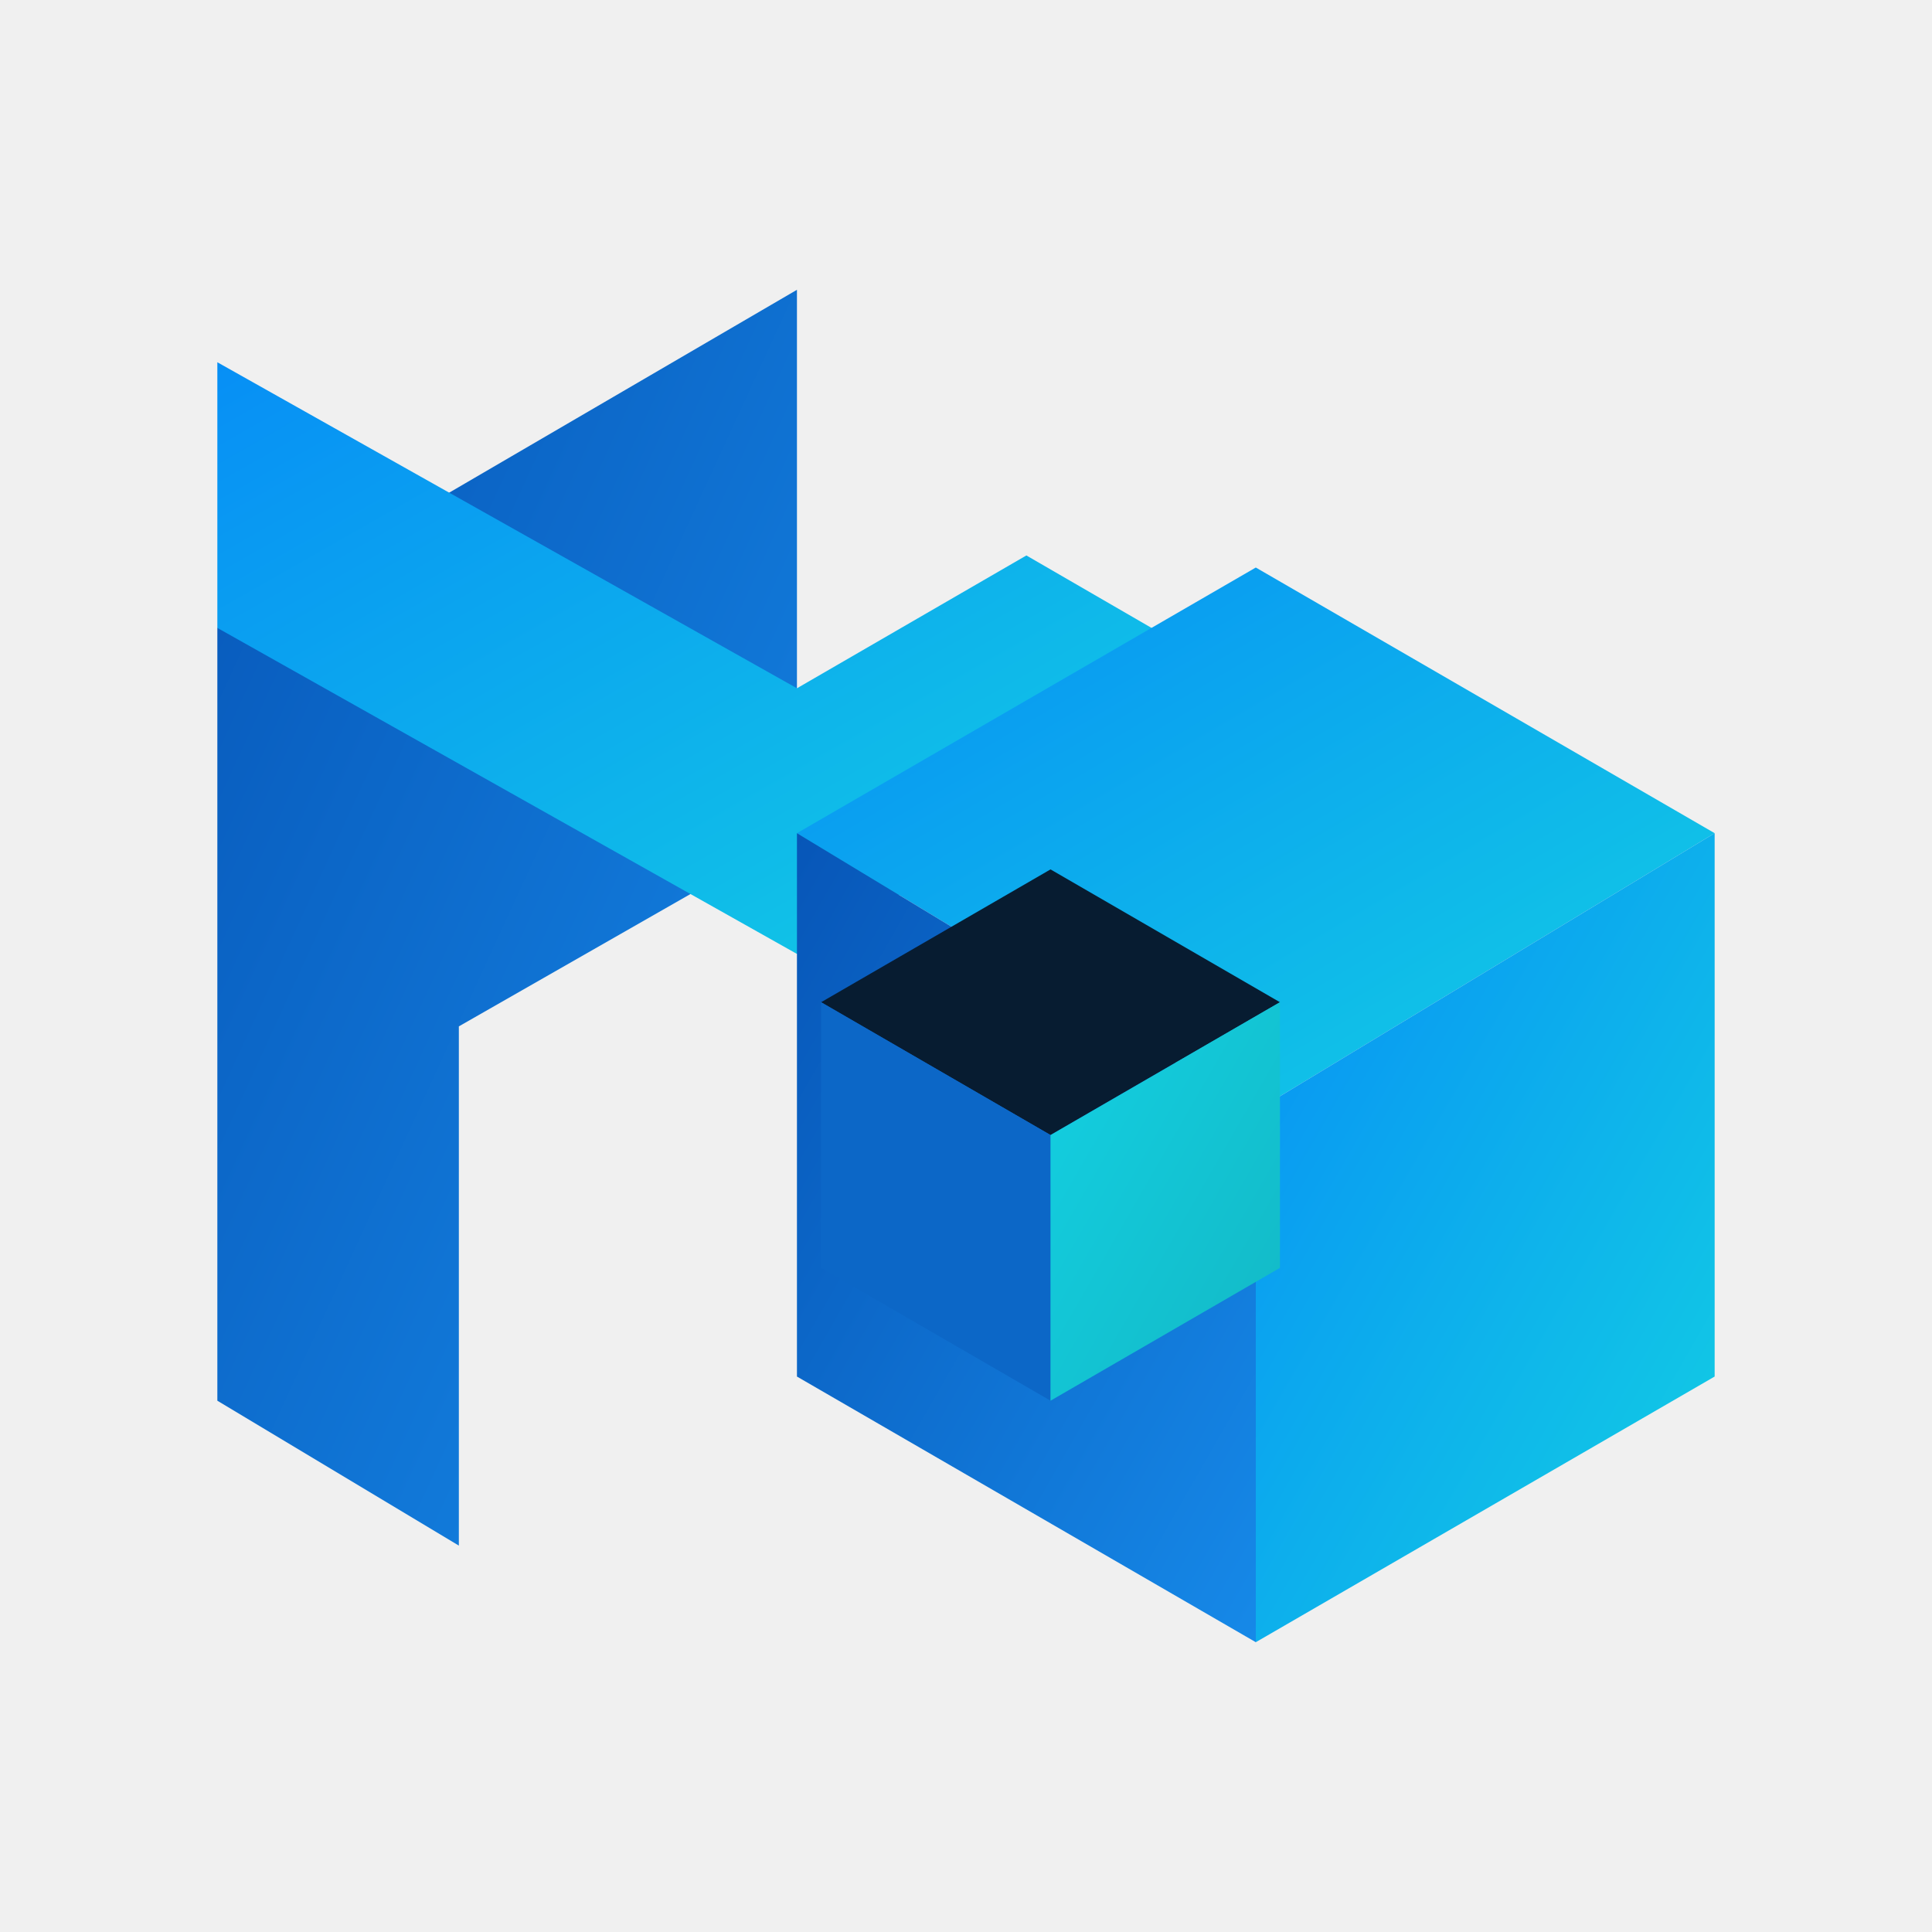
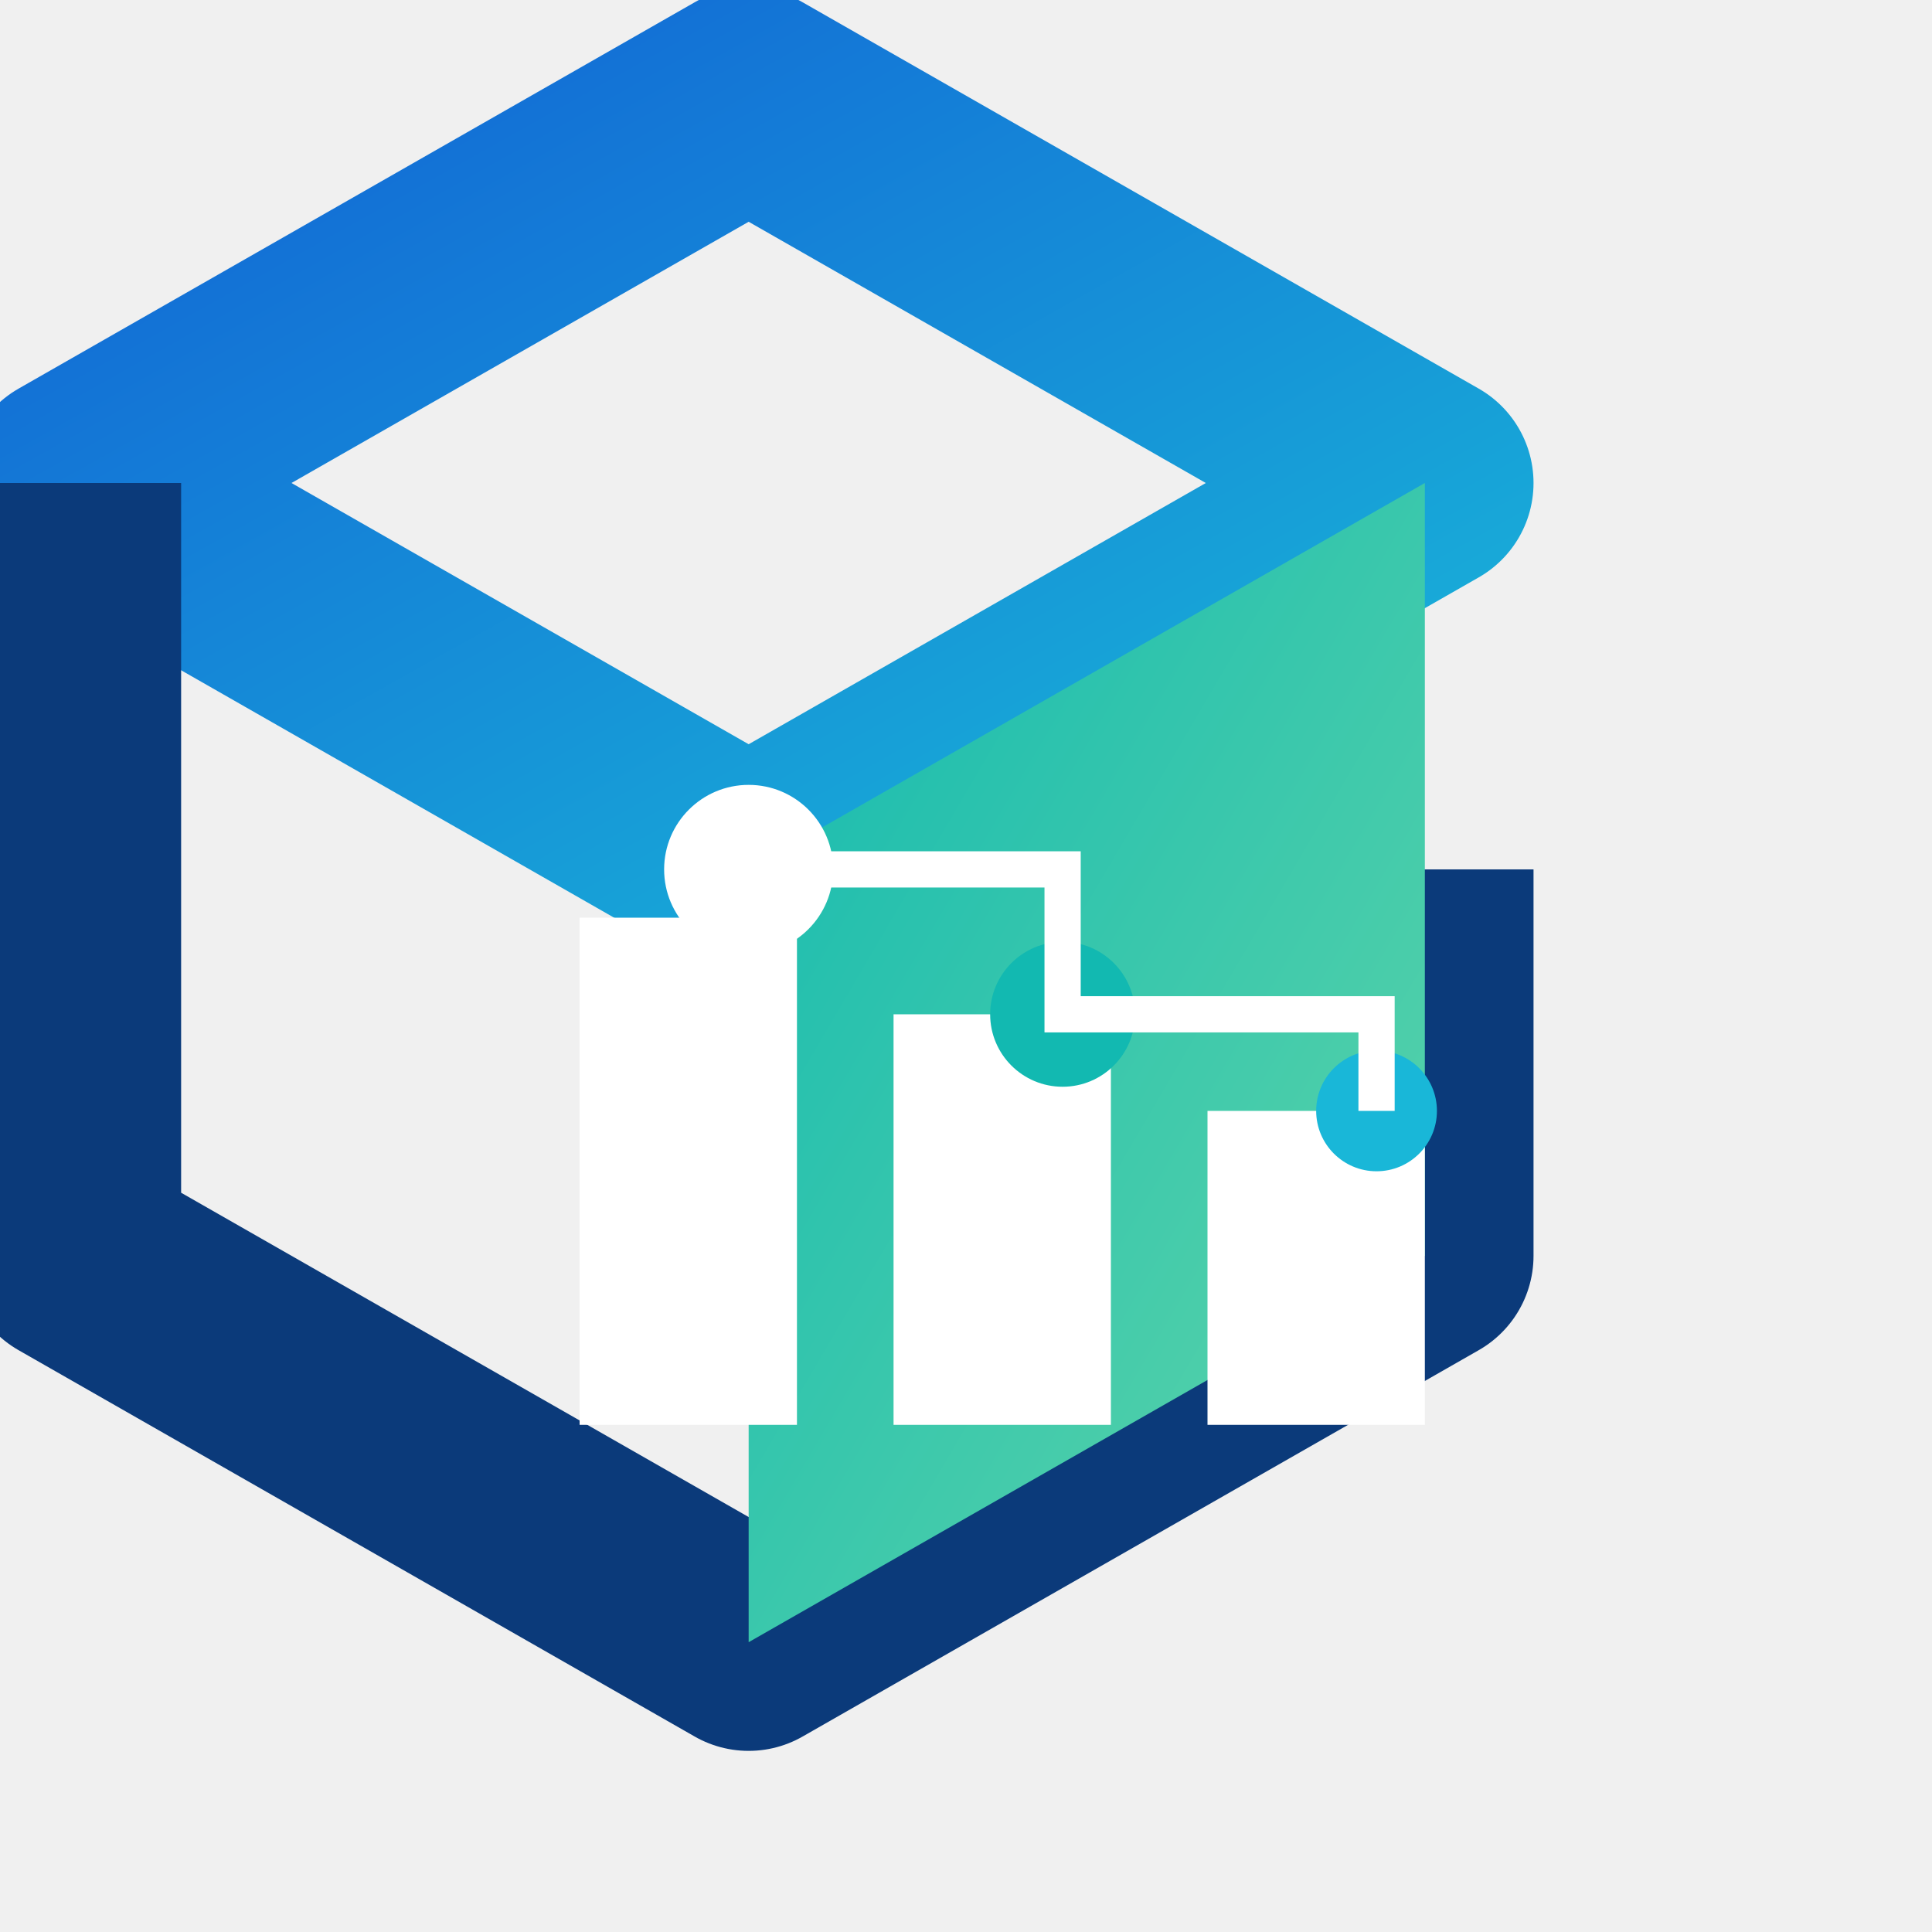
<svg xmlns="http://www.w3.org/2000/svg" viewBox="0 0 160 160" role="img" aria-labelledby="title desc">
  <defs>
-     <linearGradient id="cubiTop" x1="0" y1="0" x2="1" y2="1">
-       <stop stop-color="#078FF5" />
-       <stop offset="1" stop-color="#13D0E3" />
+     <linearGradient id="blue" x1="0" y1="0" x2="1" y2="1">
+       <stop stop-color="#1264D6" />
+       <stop offset="1" stop-color="#19B7D8" />
    </linearGradient>
-     <linearGradient id="cubiSide" x1="0" y1="0" x2="1" y2="1">
-       <stop stop-color="#0756B8" />
-       <stop offset="1" stop-color="#1689E8" />
-     </linearGradient>
-     <linearGradient id="cubiCube" x1="0" y1="0" x2="1" y2="1">
-       <stop stop-color="#13D0E3" />
-       <stop offset="1" stop-color="#13B8C4" />
+     <linearGradient id="teal" x1="0" y1="0" x2="1" y2="1">
+       <stop stop-color="#12B9B1" />
+       <stop offset="1" stop-color="#62D6A7" />
    </linearGradient>
  </defs>
-   <path fill="url(#cubiSide)" d="M18 52 66 24v45L38 85v43L18 116z" />
-   <path fill="url(#cubiTop)" d="m18 52 48 27 38-22-19-11-19 11-48-27z" />
-   <path fill="url(#cubiTop)" d="m66 69 38-22 38 22-38 23z" />
-   <path fill="url(#cubiSide)" d="M66 69v45l38 22V92z" />
-   <path fill="url(#cubiTop)" d="m104 92 38-23v45l-38 22z" />
-   <path fill="#071C31" d="m68 83 19-11 19 11-19 11z" />
-   <path fill="#0C67C7" d="m68 83 19 11v22l-19-11z" />
-   <path fill="url(#cubiCube)" d="m87 94 19-11v22l-19 11z" />
+   <path fill="none" stroke="url(#blue)" stroke-width="18" stroke-linejoin="round" d="M62 8 118 40 62 72 6 40z" />
+   <path fill="none" stroke="#0B3A7A" stroke-width="18" stroke-linejoin="round" d="M6 40v64l56 32 56-32V72" />
+   <path fill="url(#teal)" d="M62 72 118 40v64l-56 32z" />
+   <path fill="#fff" d="M48 76h18v42H48z" />
+   <path fill="#fff" d="M74 84h18v34H74z" />
+   <path fill="#fff" d="M100 92h18v26h-18z" />
+   <circle cx="62" cy="72" r="7" fill="#fff" />
+   <circle cx="88" cy="84" r="6" fill="#12B9B1" />
+   <circle cx="114" cy="92" r="5" fill="#19B7D8" />
+   <path d="M62 72h26v12h26v8" fill="none" stroke="#fff" stroke-width="3" />
</svg>
